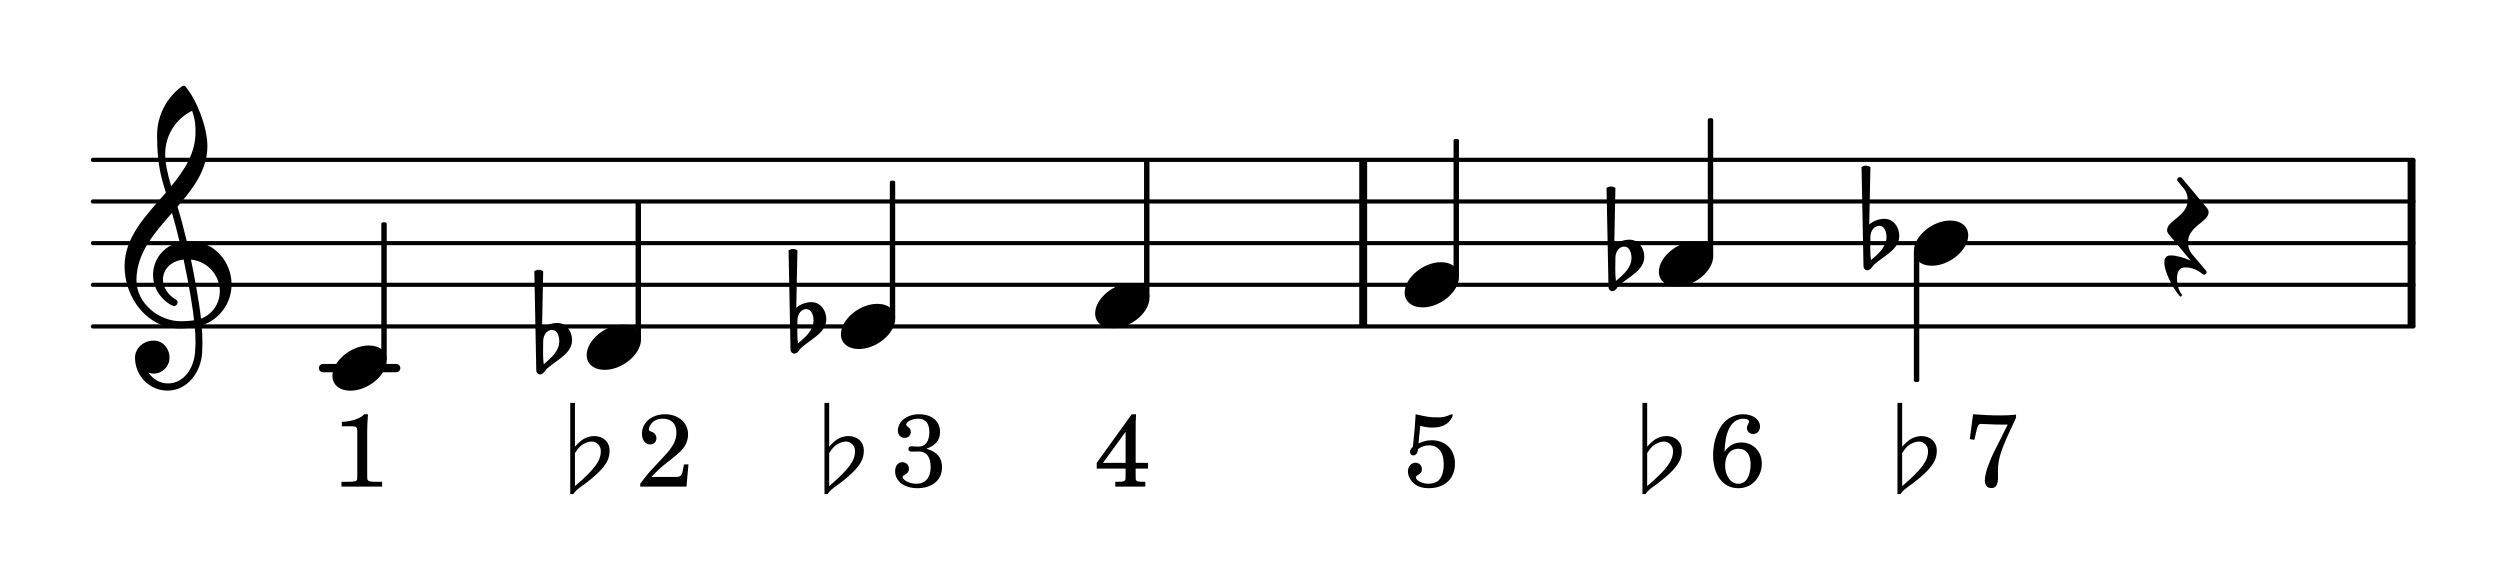
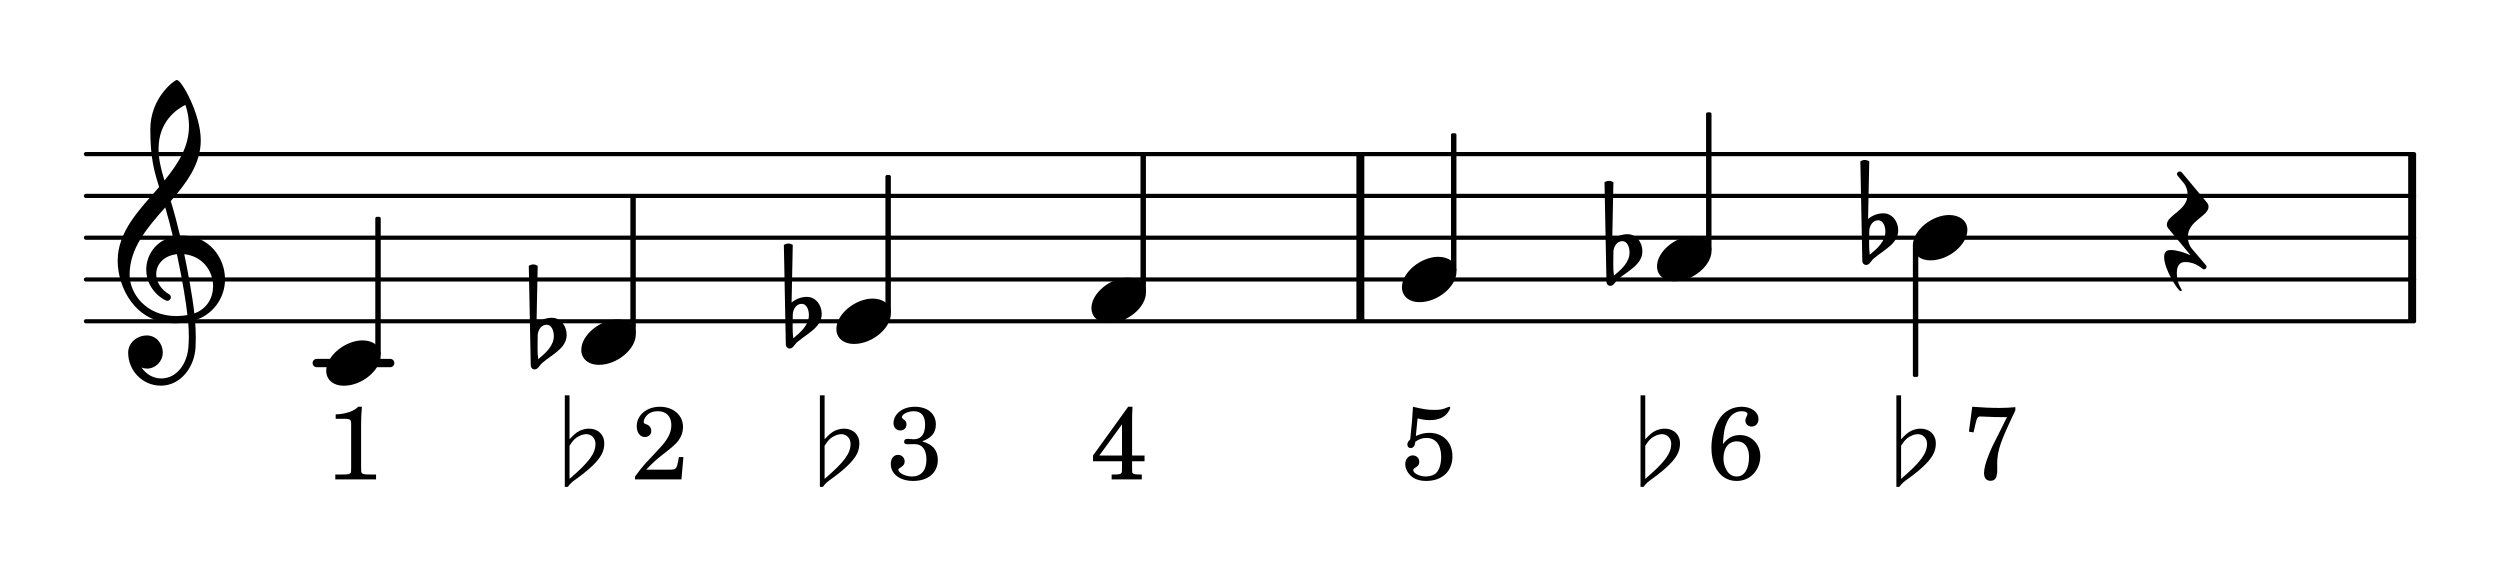
- <svg xmlns="http://www.w3.org/2000/svg" xmlns:xlink="http://www.w3.org/1999/xlink" width="299pt" height="70pt" viewBox="0 0 299 70">
+ <svg xmlns="http://www.w3.org/2000/svg" xmlns:xlink="http://www.w3.org/1999/xlink" width="298.023pt" height="68pt" viewBox="0 0 298.023 68">
  <defs>
    <g>
      <g id="glyph-0-0">
        <path d="M 2.016 -7.266 C 2.688 -7.109 3.016 -7.062 3.5 -7.062 C 4.547 -7.062 5.312 -7.422 5.719 -8.109 C 5.859 -8.328 5.906 -8.453 5.906 -8.547 C 5.906 -8.625 5.875 -8.656 5.797 -8.656 C 5.766 -8.656 5.719 -8.641 5.641 -8.609 C 5.047 -8.344 4.719 -8.281 4.016 -8.281 C 3.219 -8.281 2.734 -8.359 1.469 -8.656 C 1.422 -7.625 1.312 -6.312 1.141 -4.781 C 0.891 -4.516 0.797 -4.359 0.797 -4.156 C 0.797 -3.891 0.953 -3.734 1.188 -3.734 C 1.516 -3.734 1.703 -4 1.75 -4.484 C 2.172 -4.797 2.578 -4.938 3.078 -4.938 C 4.188 -4.938 4.828 -4.094 4.828 -2.688 C 4.828 -1.859 4.625 -1.156 4.25 -0.781 C 4.016 -0.516 3.5 -0.344 3 -0.344 C 2.266 -0.344 1.5 -0.719 1.5 -1.109 C 1.5 -1.188 1.578 -1.297 1.719 -1.375 C 2.109 -1.609 2.219 -1.766 2.219 -2.109 C 2.219 -2.531 1.875 -2.859 1.438 -2.859 C 0.953 -2.859 0.547 -2.406 0.547 -1.828 C 0.547 -1.219 0.906 -0.609 1.469 -0.219 C 1.875 0.047 2.375 0.188 3.031 0.188 C 4.953 0.188 6.172 -0.953 6.172 -2.75 C 6.172 -4.422 5.062 -5.547 3.391 -5.547 C 2.859 -5.547 2.484 -5.453 1.812 -5.172 Z M 2.016 -7.266 " />
      </g>
      <g id="glyph-0-1">
        <path d="M 3.953 -8.656 C 3.547 -8.156 2.406 -7.766 1.281 -7.75 L 1.281 -7.219 L 2.359 -7.219 C 3.078 -7.203 3.141 -7.125 3.125 -6.438 L 3.125 -1.516 C 3.125 -0.891 3.125 -0.859 3.047 -0.75 C 2.953 -0.625 2.719 -0.578 2.031 -0.578 L 1.234 -0.578 L 1.234 0 L 6.094 0 L 6.094 -0.578 L 5.422 -0.578 C 4.734 -0.578 4.5 -0.625 4.406 -0.75 C 4.312 -0.859 4.312 -0.875 4.312 -1.516 L 4.312 -6.594 C 4.312 -7.281 4.344 -7.859 4.406 -8.656 Z M 3.953 -8.656 " />
      </g>
      <g id="glyph-0-2">
        <path d="M 6.203 -2.656 L 5.672 -2.656 L 5.547 -2.031 C 5.391 -1.234 5.281 -1.156 4.531 -1.156 L 1.766 -1.156 C 2.625 -2.047 2.906 -2.297 3.688 -2.922 C 4.812 -3.781 5.281 -4.203 5.578 -4.578 C 5.969 -5.109 6.156 -5.656 6.156 -6.266 C 6.156 -7.656 5 -8.656 3.391 -8.656 C 1.828 -8.656 0.641 -7.656 0.641 -6.344 C 0.641 -5.578 1.031 -5.047 1.609 -5.047 C 2.062 -5.047 2.375 -5.344 2.375 -5.797 C 2.375 -6.094 2.203 -6.375 1.938 -6.5 C 1.484 -6.672 1.469 -6.703 1.469 -6.859 C 1.469 -7.047 1.594 -7.328 1.766 -7.531 C 2.062 -7.922 2.562 -8.125 3.141 -8.125 C 4.172 -8.125 4.766 -7.5 4.766 -6.469 C 4.766 -5.562 4.344 -4.734 3.312 -3.656 C 2.406 -2.688 1.844 -2.094 1.641 -1.859 C 1.188 -1.344 0.969 -1.062 0.438 -0.344 L 0.438 0 L 5.969 0 Z M 6.203 -2.656 " />
      </g>
      <g id="glyph-0-3">
        <path d="M 4.25 -4.531 C 5.375 -4.938 5.891 -5.562 5.891 -6.547 C 5.891 -7.828 4.906 -8.656 3.375 -8.656 C 1.938 -8.656 0.844 -7.812 0.844 -6.688 C 0.844 -6.188 1.188 -5.828 1.656 -5.828 C 2.094 -5.828 2.391 -6.125 2.391 -6.562 C 2.391 -6.844 2.281 -7 2 -7.188 C 1.875 -7.281 1.844 -7.328 1.844 -7.422 C 1.844 -7.766 2.562 -8.125 3.266 -8.125 C 4.141 -8.125 4.609 -7.578 4.609 -6.531 C 4.609 -5.391 4.141 -4.781 3.266 -4.781 C 3.156 -4.781 2.953 -4.797 2.766 -4.812 C 2.672 -4.828 2.562 -4.828 2.5 -4.828 C 2.234 -4.828 2.109 -4.703 2.109 -4.484 C 2.109 -4.281 2.219 -4.188 2.5 -4.188 C 2.562 -4.188 2.672 -4.188 2.781 -4.188 C 3.031 -4.203 3.219 -4.203 3.359 -4.203 C 4.266 -4.203 4.766 -3.547 4.766 -2.344 C 4.766 -1.062 4.141 -0.344 3.031 -0.344 C 2.266 -0.344 1.422 -0.766 1.422 -1.141 C 1.422 -1.25 1.453 -1.281 1.688 -1.422 C 2.031 -1.625 2.172 -1.828 2.172 -2.141 C 2.172 -2.578 1.828 -2.922 1.391 -2.922 C 0.859 -2.922 0.516 -2.484 0.516 -1.828 C 0.516 -0.641 1.609 0.188 3.188 0.188 C 4.969 0.188 6.125 -0.797 6.125 -2.312 C 6.125 -3.469 5.531 -4.172 4.25 -4.531 Z M 4.25 -4.531 " />
      </g>
      <g id="glyph-0-4">
        <path d="M 4.531 -8.656 L 0.344 -2.844 L 0.344 -2.156 L 3.797 -2.156 L 3.797 -1.516 C 3.797 -0.891 3.797 -0.859 3.719 -0.75 C 3.625 -0.609 3.391 -0.578 2.688 -0.578 L 2.562 -0.578 L 2.562 0 L 6.156 0 L 6.156 -0.578 L 6.094 -0.578 C 5.391 -0.578 5.172 -0.609 5.062 -0.75 C 5 -0.859 5 -0.875 5 -1.516 L 5 -2.156 L 6.484 -2.156 L 6.484 -2.844 L 5 -2.844 L 5 -6.203 C 5 -7.734 5 -7.766 5.047 -8.656 Z M 3.797 -2.844 L 1.094 -2.844 L 3.797 -6.562 Z M 3.797 -2.844 " />
      </g>
      <g id="glyph-0-5">
        <path d="M 1.875 -4.188 C 2 -5.719 2.062 -6.125 2.344 -6.75 C 2.688 -7.625 3.344 -8.125 4.125 -8.125 C 4.547 -8.125 4.812 -8 4.812 -7.766 C 4.812 -7.719 4.797 -7.688 4.75 -7.594 C 4.625 -7.359 4.562 -7.188 4.562 -7.016 C 4.562 -6.609 4.875 -6.297 5.312 -6.297 C 5.797 -6.297 6.125 -6.672 6.125 -7.188 C 6.125 -8.031 5.281 -8.656 4.109 -8.656 C 3.094 -8.656 2.156 -8.172 1.562 -7.359 C 0.891 -6.406 0.516 -5.125 0.516 -3.781 C 0.516 -1.375 1.703 0.188 3.516 0.188 C 4.312 0.188 4.984 -0.094 5.5 -0.625 C 6.031 -1.172 6.344 -1.969 6.344 -2.75 C 6.344 -4.203 5.312 -5.281 3.906 -5.281 C 3.078 -5.281 2.453 -4.953 1.875 -4.188 Z M 3.562 -4.531 C 4.469 -4.531 5 -3.844 5 -2.672 C 5 -1.234 4.438 -0.344 3.547 -0.344 C 2.969 -0.344 2.547 -0.641 2.25 -1.234 C 2.047 -1.625 1.953 -2.047 1.953 -2.5 C 1.953 -3.766 2.562 -4.531 3.562 -4.531 Z M 3.562 -4.531 " />
      </g>
      <g id="glyph-0-6">
        <path d="M 0.719 -5.688 L 1.266 -5.594 L 1.484 -6.562 C 1.672 -7.375 1.766 -7.5 2.109 -7.5 C 2.172 -7.5 2.281 -7.5 2.391 -7.484 C 3.891 -7.422 3.891 -7.422 4.469 -7.422 C 4.625 -7.422 4.906 -7.422 5.25 -7.422 L 4.422 -5.75 C 3.5 -3.938 3.391 -3.719 3.094 -2.953 C 2.703 -2.031 2.516 -1.25 2.516 -0.734 C 2.516 -0.172 2.797 0.172 3.281 0.172 C 3.875 0.172 4.109 -0.219 4.094 -1.297 C 4.031 -3.062 4.25 -3.922 5.578 -6.797 C 5.75 -7.188 5.938 -7.578 6.125 -7.953 C 6.141 -7.984 6.172 -8.094 6.25 -8.25 L 6.25 -8.609 C 5.516 -8.547 5.109 -8.516 4.359 -8.516 C 3.281 -8.516 2.438 -8.562 1.109 -8.656 Z M 0.719 -5.688 " />
      </g>
      <g id="glyph-1-0">
-         <path d="M 4.344 -2.703 C 2.25 -2.703 0 -0.844 0 0.938 C 0 1.984 0.844 2.703 2.156 2.703 C 4.25 2.703 6.5 0.844 6.5 -0.938 C 6.5 -1.984 5.656 -2.703 4.344 -2.703 Z M 4.344 -2.703 " />
+         <path d="M 0 0.922 C 0 1.938 0.781 2.703 2.109 2.703 C 4.297 2.703 6.5 0.812 6.5 -0.922 C 6.5 -2.016 5.578 -2.703 4.328 -2.703 C 2.312 -2.703 0 -0.891 0 0.922 Z M 0 0.922 " />
      </g>
      <g id="glyph-1-1">
-         <path d="M 5.297 12.656 L 5.312 11.797 L 5.234 11.797 C 4.266 11.797 3.422 11.281 2.906 10.5 C 3.109 10.578 3.312 10.625 3.531 10.625 C 4.562 10.625 5.422 9.766 5.422 8.719 C 5.422 7.609 4.609 6.672 3.531 6.672 C 2.344 6.672 1.297 7.562 1.297 8.719 C 1.297 10.891 3.031 12.656 5.172 12.656 Z M 9.188 4.047 C 8.938 1.812 8.359 -1.234 7.984 -3.016 C 10.125 -2.781 11.438 -1.016 11.438 0.781 C 11.438 2.25 10.531 3.562 9.188 4.047 Z M 1.469 -0.562 C 1.469 -3.75 3.578 -6.172 5.719 -8.594 C 6.062 -7.438 6.359 -6.25 6.641 -5.094 C 4.609 -4.641 3.453 -2.922 3.453 -1.172 C 3.453 1.312 5.656 2.547 5.953 2.547 C 6.203 2.547 6.391 2.328 6.391 2.109 C 6.391 2.016 6.359 1.906 6.25 1.812 C 5.141 1.172 4.641 0.234 4.641 -0.641 C 4.641 -1.797 5.531 -2.844 7.109 -3.016 C 7.797 0.203 8.234 2.969 8.359 4.25 C 7.672 4.359 6.75 4.359 6.734 4.359 C 4.281 4.359 1.469 2.328 1.469 -0.562 Z M 4.984 -11.016 C 2.656 -8.328 0.047 -5.75 0.047 -2.234 C 0.047 1.641 2.828 5.219 6.672 5.219 C 7.562 5.219 8.344 5.078 8.453 5.062 C 8.5 5.672 8.531 6.281 8.531 6.891 C 8.531 7.25 8.5 7.625 8.484 7.984 C 8.359 9.953 7.172 11.75 5.312 11.797 L 5.297 12.656 C 7.562 12.594 9.188 10.484 9.328 8.109 C 9.344 7.734 9.359 7.328 9.359 6.953 C 9.359 6.25 9.328 5.562 9.266 4.859 C 11.375 4.188 12.844 2.219 12.844 -0.047 C 12.844 -2.688 10.844 -5.234 7.75 -5.234 C 7.625 -5.234 7.531 -5.219 7.484 -5.219 C 7.156 -6.594 6.797 -7.984 6.375 -9.344 C 8.25 -11.516 9.953 -13.75 9.953 -16.594 C 9.953 -18.844 8.672 -22.141 7.312 -23.734 C 7.188 -23.828 7.031 -23.828 6.906 -23.734 C 5.047 -22.375 3.938 -20.203 3.938 -17.906 C 3.938 -14.406 4.406 -12.922 4.984 -11.016 Z M 8.531 -18.25 C 8.531 -15.734 7.219 -13.719 5.625 -11.797 C 5.141 -13.375 4.906 -14.625 4.906 -15.656 C 4.906 -17.844 6.156 -19.859 8.125 -20.812 C 8.547 -19.562 8.531 -18.922 8.531 -18.25 Z M 8.531 -18.25 " />
+         <path d="M 5.297 12.656 L 5.312 11.797 L 5.234 11.797 C 4.266 11.797 3.422 11.281 2.906 10.5 C 3.109 10.578 3.312 10.625 3.531 10.625 C 4.562 10.625 5.422 9.766 5.422 8.719 C 5.422 7.609 4.609 6.672 3.531 6.672 C 2.344 6.672 1.297 7.562 1.297 8.719 C 1.297 10.891 3.031 12.656 5.172 12.656 Z M 7.984 -3.016 C 10.219 -2.766 11.422 -0.969 11.422 0.797 C 11.422 2.172 10.703 3.5 9.188 4.047 C 8.938 1.812 8.359 -1.234 7.984 -3.016 Z M 1.469 -0.562 C 1.469 -3.75 3.578 -6.172 5.719 -8.594 C 6.062 -7.438 6.359 -6.25 6.641 -5.094 C 4.609 -4.641 3.453 -2.922 3.453 -1.172 C 3.453 1.312 5.656 2.547 5.953 2.547 C 6.203 2.547 6.391 2.328 6.391 2.109 C 6.391 2.016 6.359 1.906 6.25 1.812 C 5.141 1.172 4.641 0.234 4.641 -0.641 C 4.641 -1.797 5.531 -2.844 7.109 -3.016 C 7.797 0.203 8.234 2.969 8.359 4.25 C 7.891 4.328 7.438 4.359 7.016 4.359 C 3.422 4.359 1.469 1.672 1.469 -0.562 Z M 7.109 -23.781 C 6.812 -23.781 3.938 -21.672 3.938 -17.906 C 3.938 -14.406 4.406 -12.922 4.984 -11.016 C 2.656 -8.328 0.047 -5.75 0.047 -2.234 C 0.047 0.891 2.094 5.219 6.859 5.219 C 7.344 5.219 7.891 5.156 8.453 5.062 C 8.5 5.672 8.531 6.281 8.531 6.891 C 8.531 7.25 8.5 7.625 8.484 7.984 C 8.359 9.953 7.172 11.75 5.312 11.797 L 5.297 12.656 C 7.562 12.594 9.188 10.484 9.328 8.109 C 9.344 7.734 9.359 7.328 9.359 6.953 C 9.359 6.25 9.328 5.562 9.266 4.859 C 11.375 4.203 12.844 2.234 12.844 -0.016 C 12.844 -2.672 10.859 -5.234 7.766 -5.234 C 7.688 -5.234 7.594 -5.219 7.484 -5.219 C 7.156 -6.594 6.797 -7.984 6.375 -9.344 C 8.25 -11.516 9.953 -13.75 9.953 -16.594 C 9.953 -19.688 7.672 -23.781 7.109 -23.781 Z M 4.922 -15.578 C 4.922 -18.891 7.156 -20.344 8.125 -20.812 C 8.422 -19.922 8.547 -19.078 8.547 -18.281 C 8.547 -15.812 7.25 -13.781 5.625 -11.797 C 5.156 -13.281 4.922 -14.484 4.922 -15.578 Z M 4.922 -15.578 " />
      </g>
      <g id="glyph-1-2">
        <path d="M 0.531 -0.812 C 0.562 -1.469 0.969 -2.078 1.594 -2.078 C 2.172 -2.078 2.453 -1.391 2.453 -0.734 C 2.453 0.438 1.5 1.281 0.594 2.031 C 0.531 1.594 0.516 1.156 0.516 0.719 L 0.516 0.5 Z M -0.297 2.75 C -0.297 3.031 -0.094 3.25 0.156 3.25 C 0.578 3.25 0.75 2.75 1.062 2.484 C 2.266 1.453 3.984 0.719 3.984 -0.875 C 3.984 -1.953 3.25 -2.906 2.219 -2.906 C 1.547 -2.906 0.891 -2.656 0.391 -2.234 L 0.531 -9.109 C 0.375 -9.203 0.172 -9.266 0 -9.266 C -0.172 -9.266 -0.375 -9.203 -0.531 -9.109 Z M -0.297 2.75 " />
      </g>
      <g id="glyph-1-3">
-         <path d="M -0.125 -1.547 C -0.125 -1.391 -0.062 -1.234 0.078 -1.062 L 2.703 2.094 C 1.891 1.734 1 1.469 0.344 1.469 C 0.078 1.469 -0.453 1.5 -0.453 2.312 C -0.453 3.391 0.484 5.266 1.375 6.328 C 1.516 6.5 1.75 6.281 1.609 6.109 C 1.281 5.719 1.062 4.938 1.062 4.25 C 1.062 2.906 1.797 2.906 2.109 2.906 C 3.391 2.906 4.125 3.781 4.281 3.781 C 4.438 3.781 4.609 3.641 4.609 3.469 C 4.609 3.406 4.578 3.328 4.516 3.266 L 2.844 1.297 C 2.516 0.891 2.375 0.391 2.375 -0.078 C 2.375 -2.047 4.844 -2.531 4.844 -3.703 C 4.844 -3.859 4.781 -4.031 4.641 -4.203 L 1.641 -7.797 C 1.578 -7.875 1.5 -7.891 1.422 -7.891 C 1.25 -7.891 1.078 -7.766 1.078 -7.594 C 1.078 -7.531 1.094 -7.453 1.156 -7.391 L 1.859 -6.547 C 2.188 -6.156 2.344 -5.656 2.344 -5.172 C 2.344 -3.203 -0.125 -2.734 -0.125 -1.547 Z M -0.125 -1.547 " />
+         <path d="M -0.125 -1.547 C -0.125 -1.391 -0.062 -1.234 0.078 -1.062 L 2.703 2.094 C 1.891 1.734 1 1.469 0.344 1.469 C 0.078 1.469 -0.453 1.5 -0.453 2.312 C -0.453 3.781 1.234 6.375 1.5 6.375 C 1.578 6.375 1.656 6.312 1.656 6.234 C 1.656 6.172 1.062 5.484 1.062 4.25 C 1.062 2.906 1.797 2.906 2.109 2.906 C 3.391 2.906 4.125 3.781 4.281 3.781 C 4.438 3.781 4.609 3.641 4.609 3.469 C 4.609 3.406 4.578 3.328 4.516 3.266 L 2.844 1.297 C 2.516 0.891 2.375 0.391 2.375 -0.078 C 2.375 -2.047 4.844 -2.531 4.844 -3.703 C 4.844 -3.859 4.781 -4.031 4.641 -4.203 L 1.641 -7.797 C 1.578 -7.875 1.5 -7.891 1.422 -7.891 C 1.25 -7.891 1.078 -7.766 1.078 -7.594 C 1.078 -7.531 1.094 -7.453 1.156 -7.391 L 1.859 -6.547 C 2.188 -6.156 2.344 -5.656 2.344 -5.172 C 2.344 -3.203 -0.125 -2.734 -0.125 -1.547 Z M -0.125 -1.547 " />
      </g>
      <g id="glyph-2-0">
        <path d="M 4.312 -10.016 L 4.312 0.891 L 4.672 0.891 C 4.969 0.484 5.156 0.312 5.844 -0.172 C 6.625 -0.734 7.422 -1.406 7.922 -1.938 C 8.719 -2.797 9.016 -3.438 9.016 -4.297 C 9.016 -5.344 8.266 -6.047 7.188 -6.047 C 6.812 -6.047 6.422 -5.953 6.031 -5.766 C 5.688 -5.578 5.391 -5.344 4.875 -4.781 L 4.875 -10.016 Z M 4.875 -4.016 C 5.344 -4.75 5.672 -5.031 6.281 -5.281 C 6.5 -5.344 6.688 -5.391 6.875 -5.391 C 7.484 -5.391 7.969 -4.891 7.969 -4.25 C 7.969 -3.094 7.219 -2.062 4.875 -0.062 Z M 4.875 -4.016 " />
      </g>
    </g>
  </defs>
-   <path fill="none" stroke-width="9.465" stroke-linecap="butt" stroke-linejoin="miter" stroke="rgb(0%, 0%, 0%)" stroke-opacity="1" stroke-miterlimit="10" d="M 2230.391 7939.57 L 2230.391 8138.828 " transform="matrix(0.1, 0, 0, -0.1, -60, 833)" />
-   <path fill="none" stroke-width="4.981" stroke-linecap="round" stroke-linejoin="miter" stroke="rgb(0%, 0%, 0%)" stroke-opacity="1" stroke-miterlimit="10" d="M 711.133 7939.57 L 3486.445 7939.57 " transform="matrix(0.1, 0, 0, -0.1, -60, 833)" />
-   <path fill="none" stroke-width="4.981" stroke-linecap="round" stroke-linejoin="miter" stroke="rgb(0%, 0%, 0%)" stroke-opacity="1" stroke-miterlimit="10" d="M 711.133 7989.375 L 3486.445 7989.375 " transform="matrix(0.1, 0, 0, -0.1, -60, 833)" />
-   <path fill="none" stroke-width="4.981" stroke-linecap="round" stroke-linejoin="miter" stroke="rgb(0%, 0%, 0%)" stroke-opacity="1" stroke-miterlimit="10" d="M 711.133 8039.219 L 3486.445 8039.219 " transform="matrix(0.1, 0, 0, -0.1, -60, 833)" />
-   <path fill="none" stroke-width="4.981" stroke-linecap="round" stroke-linejoin="miter" stroke="rgb(0%, 0%, 0%)" stroke-opacity="1" stroke-miterlimit="10" d="M 711.133 8089.023 L 3486.445 8089.023 " transform="matrix(0.1, 0, 0, -0.1, -60, 833)" />
-   <path fill="none" stroke-width="4.981" stroke-linecap="round" stroke-linejoin="miter" stroke="rgb(0%, 0%, 0%)" stroke-opacity="1" stroke-miterlimit="10" d="M 711.133 8138.828 L 3486.445 8138.828 " transform="matrix(0.1, 0, 0, -0.1, -60, 833)" />
-   <path fill="none" stroke-width="9.465" stroke-linecap="butt" stroke-linejoin="miter" stroke="rgb(0%, 0%, 0%)" stroke-opacity="1" stroke-miterlimit="10" d="M 3484.219 7939.57 L 3484.219 8138.828 " transform="matrix(0.1, 0, 0, -0.1, -60, 833)" />
-   <path fill="none" stroke-width="9.963" stroke-linecap="round" stroke-linejoin="miter" stroke="rgb(0%, 0%, 0%)" stroke-opacity="1" stroke-miterlimit="10" d="M 986.328 7889.766 L 1073.828 7889.766 " transform="matrix(0.1, 0, 0, -0.1, -60, 833)" />
+   <path fill="none" stroke-width="9.465" stroke-linecap="butt" stroke-linejoin="miter" stroke="rgb(0%, 0%, 0%)" stroke-opacity="1" stroke-miterlimit="10" d="M 2372.109 7737.031 L 2372.109 7936.289 " transform="matrix(0.1, 0, 0, -0.1, -75.04297, 812)" />
+   <path fill="none" stroke-width="4.981" stroke-linecap="round" stroke-linejoin="miter" stroke="rgb(0%, 0%, 0%)" stroke-opacity="1" stroke-miterlimit="10" d="M 852.891 7737.031 L 3628.203 7737.031 " transform="matrix(0.1, 0, 0, -0.1, -75.04297, 812)" />
+   <path fill="none" stroke-width="4.981" stroke-linecap="round" stroke-linejoin="miter" stroke="rgb(0%, 0%, 0%)" stroke-opacity="1" stroke-miterlimit="10" d="M 852.891 7786.836 L 3628.203 7786.836 " transform="matrix(0.1, 0, 0, -0.1, -75.04297, 812)" />
+   <path fill="none" stroke-width="4.981" stroke-linecap="round" stroke-linejoin="miter" stroke="rgb(0%, 0%, 0%)" stroke-opacity="1" stroke-miterlimit="10" d="M 852.891 7836.641 L 3628.203 7836.641 " transform="matrix(0.1, 0, 0, -0.1, -75.04297, 812)" />
+   <path fill="none" stroke-width="4.981" stroke-linecap="round" stroke-linejoin="miter" stroke="rgb(0%, 0%, 0%)" stroke-opacity="1" stroke-miterlimit="10" d="M 852.891 7886.484 L 3628.203 7886.484 " transform="matrix(0.1, 0, 0, -0.1, -75.04297, 812)" />
+   <path fill="none" stroke-width="4.981" stroke-linecap="round" stroke-linejoin="miter" stroke="rgb(0%, 0%, 0%)" stroke-opacity="1" stroke-miterlimit="10" d="M 852.891 7936.289 L 3628.203 7936.289 " transform="matrix(0.1, 0, 0, -0.1, -75.04297, 812)" />
+   <path fill="none" stroke-width="9.465" stroke-linecap="butt" stroke-linejoin="miter" stroke="rgb(0%, 0%, 0%)" stroke-opacity="1" stroke-miterlimit="10" d="M 3625.938 7737.031 L 3625.938 7936.289 " transform="matrix(0.1, 0, 0, -0.1, -75.04297, 812)" />
+   <path fill="none" stroke-width="9.963" stroke-linecap="round" stroke-linejoin="miter" stroke="rgb(0%, 0%, 0%)" stroke-opacity="1" stroke-miterlimit="10" d="M 1128.047 7687.227 L 1215.547 7687.227 " transform="matrix(0.1, 0, 0, -0.1, -75.04297, 812)" />
  <g fill="rgb(0%, 0%, 0%)" fill-opacity="1">
-     <use xlink:href="#glyph-0-0" x="167.842" y="58.2" />
+     <use xlink:href="#glyph-0-0" x="166.971" y="57.145" />
  </g>
  <g fill="rgb(0%, 0%, 0%)" fill-opacity="1">
-     <use xlink:href="#glyph-1-0" x="39.758" y="44.023" />
+     <use xlink:href="#glyph-1-0" x="38.888" y="43.279" />
  </g>
  <g fill="rgb(0%, 0%, 0%)" fill-opacity="1">
-     <use xlink:href="#glyph-1-1" x="14.851" y="34.06" />
+     <use xlink:href="#glyph-1-1" x="13.981" y="33.316" />
  </g>
  <g fill="rgb(0%, 0%, 0%)" fill-opacity="1">
-     <use xlink:href="#glyph-0-1" x="39.605" y="58.2" />
+     <use xlink:href="#glyph-0-1" x="38.735" y="57.145" />
  </g>
-   <path fill="none" stroke-width="3.985" stroke-linecap="butt" stroke-linejoin="round" stroke="rgb(0%, 0%, 0%)" stroke-opacity="1" stroke-miterlimit="10" d="M 1058.047 7901.016 L 1060.547 7901.016 L 1060.547 8062.109 L 1058.047 8062.109 Z M 1058.047 7901.016 " transform="matrix(0.1, 0, 0, -0.1, -60, 833)" />
-   <path fill-rule="nonzero" fill="rgb(0%, 0%, 0%)" fill-opacity="1" d="M 45.805 42.898 L 46.055 42.898 L 46.055 26.789 L 45.805 26.789 Z M 45.805 42.898 " />
+   <path fill="none" stroke-width="3.985" stroke-linecap="butt" stroke-linejoin="round" stroke="rgb(0%, 0%, 0%)" stroke-opacity="1" stroke-miterlimit="10" d="M 1199.805 7698.477 L 1202.305 7698.477 L 1202.305 7859.57 L 1199.805 7859.57 Z M 1199.805 7698.477 " transform="matrix(0.1, 0, 0, -0.1, -75.04297, 812)" />
+   <path fill-rule="nonzero" fill="rgb(0%, 0%, 0%)" fill-opacity="1" d="M 44.938 42.152 L 45.184 42.152 L 45.184 26.043 L 44.938 26.043 Z M 44.938 42.152 " />
  <g fill="rgb(0%, 0%, 0%)" fill-opacity="1">
-     <use xlink:href="#glyph-1-0" x="70.165" y="41.532" />
+     <use xlink:href="#glyph-1-0" x="69.295" y="40.788" />
  </g>
  <g fill="rgb(0%, 0%, 0%)" fill-opacity="1">
-     <use xlink:href="#glyph-0-2" x="76.135" y="58.2" />
+     <use xlink:href="#glyph-0-2" x="75.264" y="57.145" />
  </g>
  <g fill="rgb(0%, 0%, 0%)" fill-opacity="1">
-     <use xlink:href="#glyph-2-0" x="63.889" y="58.2" />
+     <use xlink:href="#glyph-2-0" x="63.018" y="57.145" />
  </g>
-   <path fill="none" stroke-width="3.985" stroke-linecap="butt" stroke-linejoin="round" stroke="rgb(0%, 0%, 0%)" stroke-opacity="1" stroke-miterlimit="10" d="M 1362.148 7925.938 L 1364.609 7925.938 L 1364.609 8087.031 L 1362.148 8087.031 Z M 1362.148 7925.938 " transform="matrix(0.1, 0, 0, -0.1, -60, 833)" />
-   <path fill-rule="nonzero" fill="rgb(0%, 0%, 0%)" fill-opacity="1" d="M 76.215 40.406 L 76.461 40.406 L 76.461 24.297 L 76.215 24.297 Z M 76.215 40.406 " />
+   <path fill="none" stroke-width="3.985" stroke-linecap="butt" stroke-linejoin="round" stroke="rgb(0%, 0%, 0%)" stroke-opacity="1" stroke-miterlimit="10" d="M 1503.867 7723.398 L 1506.367 7723.398 L 1506.367 7884.492 L 1503.867 7884.492 Z M 1503.867 7723.398 " transform="matrix(0.1, 0, 0, -0.1, -75.04297, 812)" />
+   <path fill-rule="nonzero" fill="rgb(0%, 0%, 0%)" fill-opacity="1" d="M 75.344 39.66 L 75.594 39.66 L 75.594 23.555 L 75.344 23.555 Z M 75.344 39.66 " />
  <g fill="rgb(0%, 0%, 0%)" fill-opacity="1">
-     <use xlink:href="#glyph-1-2" x="64.436" y="41.532" />
+     <use xlink:href="#glyph-1-2" x="63.567" y="40.788" />
  </g>
  <g fill="rgb(0%, 0%, 0%)" fill-opacity="1">
-     <use xlink:href="#glyph-1-0" x="100.572" y="39.041" />
+     <use xlink:href="#glyph-1-0" x="99.703" y="38.297" />
  </g>
  <g fill="rgb(0%, 0%, 0%)" fill-opacity="1">
-     <use xlink:href="#glyph-0-3" x="106.541" y="58.2" />
+     <use xlink:href="#glyph-0-3" x="105.672" y="57.145" />
  </g>
  <g fill="rgb(0%, 0%, 0%)" fill-opacity="1">
-     <use xlink:href="#glyph-2-0" x="94.295" y="58.2" />
+     <use xlink:href="#glyph-2-0" x="93.426" y="57.145" />
  </g>
-   <path fill="none" stroke-width="3.985" stroke-linecap="butt" stroke-linejoin="round" stroke="rgb(0%, 0%, 0%)" stroke-opacity="1" stroke-miterlimit="10" d="M 1666.211 7950.859 L 1668.672 7950.859 L 1668.672 8111.953 L 1666.211 8111.953 Z M 1666.211 7950.859 " transform="matrix(0.1, 0, 0, -0.1, -60, 833)" />
-   <path fill-rule="nonzero" fill="rgb(0%, 0%, 0%)" fill-opacity="1" d="M 106.621 37.914 L 106.867 37.914 L 106.867 21.809 L 106.621 21.809 Z M 106.621 37.914 " />
+   <path fill="none" stroke-width="3.985" stroke-linecap="butt" stroke-linejoin="round" stroke="rgb(0%, 0%, 0%)" stroke-opacity="1" stroke-miterlimit="10" d="M 1807.93 7748.281 L 1810.43 7748.281 L 1810.43 7909.375 L 1807.93 7909.375 Z M 1807.93 7748.281 " transform="matrix(0.1, 0, 0, -0.1, -75.04297, 812)" />
+   <path fill-rule="nonzero" fill="rgb(0%, 0%, 0%)" fill-opacity="1" d="M 105.75 37.172 L 106 37.172 L 106 21.062 L 105.75 21.062 Z M 105.75 37.172 " />
  <g fill="rgb(0%, 0%, 0%)" fill-opacity="1">
-     <use xlink:href="#glyph-1-2" x="94.843" y="39.042" />
+     <use xlink:href="#glyph-1-2" x="93.974" y="38.297" />
  </g>
  <g fill="rgb(0%, 0%, 0%)" fill-opacity="1">
-     <use xlink:href="#glyph-1-0" x="130.978" y="36.551" />
+     <use xlink:href="#glyph-1-0" x="130.11" y="35.806" />
  </g>
  <g fill="rgb(0%, 0%, 0%)" fill-opacity="1">
-     <use xlink:href="#glyph-0-4" x="130.825" y="58.201" />
+     <use xlink:href="#glyph-0-4" x="129.956" y="57.145" />
  </g>
-   <path fill="none" stroke-width="3.985" stroke-linecap="butt" stroke-linejoin="round" stroke="rgb(0%, 0%, 0%)" stroke-opacity="1" stroke-miterlimit="10" d="M 1970.273 7975.742 L 1972.773 7975.742 L 1972.773 8136.836 L 1970.273 8136.836 Z M 1970.273 7975.742 " transform="matrix(0.1, 0, 0, -0.1, -60, 833)" />
-   <path fill-rule="nonzero" fill="rgb(0%, 0%, 0%)" fill-opacity="1" d="M 137.027 35.426 L 137.277 35.426 L 137.277 19.316 L 137.027 19.316 Z M 137.027 35.426 " />
+   <path fill="none" stroke-width="3.985" stroke-linecap="butt" stroke-linejoin="round" stroke="rgb(0%, 0%, 0%)" stroke-opacity="1" stroke-miterlimit="10" d="M 2111.992 7773.203 L 2114.492 7773.203 L 2114.492 7934.297 L 2111.992 7934.297 Z M 2111.992 7773.203 " transform="matrix(0.1, 0, 0, -0.1, -75.04297, 812)" />
+   <path fill-rule="nonzero" fill="rgb(0%, 0%, 0%)" fill-opacity="1" d="M 136.156 34.68 L 136.406 34.68 L 136.406 18.57 L 136.156 18.57 Z M 136.156 34.68 " />
  <g fill="rgb(0%, 0%, 0%)" fill-opacity="1">
-     <use xlink:href="#glyph-1-0" x="167.995" y="34.061" />
+     <use xlink:href="#glyph-1-0" x="167.125" y="33.316" />
  </g>
-   <path fill="none" stroke-width="3.985" stroke-linecap="butt" stroke-linejoin="round" stroke="rgb(0%, 0%, 0%)" stroke-opacity="1" stroke-miterlimit="10" d="M 2340.43 8000.664 L 2342.93 8000.664 L 2342.93 8161.758 L 2340.43 8161.758 Z M 2340.43 8000.664 " transform="matrix(0.1, 0, 0, -0.1, -60, 833)" />
-   <path fill-rule="nonzero" fill="rgb(0%, 0%, 0%)" fill-opacity="1" d="M 174.043 32.934 L 174.293 32.934 L 174.293 16.824 L 174.043 16.824 Z M 174.043 32.934 " />
+   <path fill="none" stroke-width="3.985" stroke-linecap="butt" stroke-linejoin="round" stroke="rgb(0%, 0%, 0%)" stroke-opacity="1" stroke-miterlimit="10" d="M 2482.148 7798.125 L 2484.648 7798.125 L 2484.648 7959.18 L 2482.148 7959.18 Z M 2482.148 7798.125 " transform="matrix(0.1, 0, 0, -0.1, -75.04297, 812)" />
+   <path fill-rule="nonzero" fill="rgb(0%, 0%, 0%)" fill-opacity="1" d="M 173.172 32.188 L 173.422 32.188 L 173.422 16.082 L 173.172 16.082 Z M 173.172 32.188 " />
  <g fill="rgb(0%, 0%, 0%)" fill-opacity="1">
-     <use xlink:href="#glyph-1-0" x="198.402" y="31.57" />
+     <use xlink:href="#glyph-1-0" x="197.532" y="30.825" />
  </g>
  <g fill="rgb(0%, 0%, 0%)" fill-opacity="1">
-     <use xlink:href="#glyph-0-5" x="204.372" y="58.201" />
+     <use xlink:href="#glyph-0-5" x="203.501" y="57.145" />
  </g>
  <g fill="rgb(0%, 0%, 0%)" fill-opacity="1">
-     <use xlink:href="#glyph-2-0" x="192.126" y="58.201" />
+     <use xlink:href="#glyph-2-0" x="191.255" y="57.145" />
  </g>
-   <path fill="none" stroke-width="3.985" stroke-linecap="butt" stroke-linejoin="round" stroke="rgb(0%, 0%, 0%)" stroke-opacity="1" stroke-miterlimit="10" d="M 2644.492 8025.586 L 2646.992 8025.586 L 2646.992 8186.641 L 2644.492 8186.641 Z M 2644.492 8025.586 " transform="matrix(0.1, 0, 0, -0.1, -60, 833)" />
-   <path fill-rule="nonzero" fill="rgb(0%, 0%, 0%)" fill-opacity="1" d="M 204.449 30.445 L 204.699 30.445 L 204.699 14.336 L 204.449 14.336 Z M 204.449 30.445 " />
+   <path fill="none" stroke-width="3.985" stroke-linecap="butt" stroke-linejoin="round" stroke="rgb(0%, 0%, 0%)" stroke-opacity="1" stroke-miterlimit="10" d="M 2786.211 7823.008 L 2788.711 7823.008 L 2788.711 7984.102 L 2786.211 7984.102 Z M 2786.211 7823.008 " transform="matrix(0.1, 0, 0, -0.1, -75.04297, 812)" />
+   <path fill-rule="nonzero" fill="rgb(0%, 0%, 0%)" fill-opacity="1" d="M 203.578 29.699 L 203.828 29.699 L 203.828 13.59 L 203.578 13.59 Z M 203.578 29.699 " />
  <g fill="rgb(0%, 0%, 0%)" fill-opacity="1">
-     <use xlink:href="#glyph-1-2" x="192.673" y="31.57" />
+     <use xlink:href="#glyph-1-2" x="191.803" y="30.825" />
  </g>
  <g fill="rgb(0%, 0%, 0%)" fill-opacity="1">
-     <use xlink:href="#glyph-1-0" x="228.9" y="29.079" />
+     <use xlink:href="#glyph-1-0" x="228.029" y="28.334" />
  </g>
  <g fill="rgb(0%, 0%, 0%)" fill-opacity="1">
-     <use xlink:href="#glyph-0-6" x="234.869" y="58.201" />
+     <use xlink:href="#glyph-0-6" x="233.999" y="57.145" />
  </g>
  <g fill="rgb(0%, 0%, 0%)" fill-opacity="1">
-     <use xlink:href="#glyph-2-0" x="222.624" y="58.201" />
+     <use xlink:href="#glyph-2-0" x="221.753" y="57.145" />
  </g>
-   <path fill="none" stroke-width="3.985" stroke-linecap="butt" stroke-linejoin="round" stroke="rgb(0%, 0%, 0%)" stroke-opacity="1" stroke-miterlimit="10" d="M 2890.977 7875.156 L 2893.477 7875.156 L 2893.477 8027.93 L 2890.977 8027.93 Z M 2890.977 7875.156 " transform="matrix(0.1, 0, 0, -0.1, -60, 833)" />
-   <path fill-rule="nonzero" fill="rgb(0%, 0%, 0%)" fill-opacity="1" d="M 229.098 45.484 L 229.348 45.484 L 229.348 30.207 L 229.098 30.207 Z M 229.098 45.484 " />
+   <path fill="none" stroke-width="3.985" stroke-linecap="butt" stroke-linejoin="round" stroke="rgb(0%, 0%, 0%)" stroke-opacity="1" stroke-miterlimit="10" d="M 3032.734 7672.617 L 3035.195 7672.617 L 3035.195 7825.391 L 3032.734 7825.391 Z M 3032.734 7672.617 " transform="matrix(0.1, 0, 0, -0.1, -75.04297, 812)" />
+   <path fill-rule="nonzero" fill="rgb(0%, 0%, 0%)" fill-opacity="1" d="M 228.227 44.738 L 228.477 44.738 L 228.477 29.461 L 228.227 29.461 Z M 228.227 44.738 " />
  <g fill="rgb(0%, 0%, 0%)" fill-opacity="1">
-     <use xlink:href="#glyph-1-2" x="223.171" y="29.079" />
+     <use xlink:href="#glyph-1-2" x="222.301" y="28.335" />
  </g>
  <g fill="rgb(0%, 0%, 0%)" fill-opacity="1">
-     <use xlink:href="#glyph-1-3" x="259.307" y="29.079" />
+     <use xlink:href="#glyph-1-3" x="258.436" y="28.335" />
  </g>
</svg>
